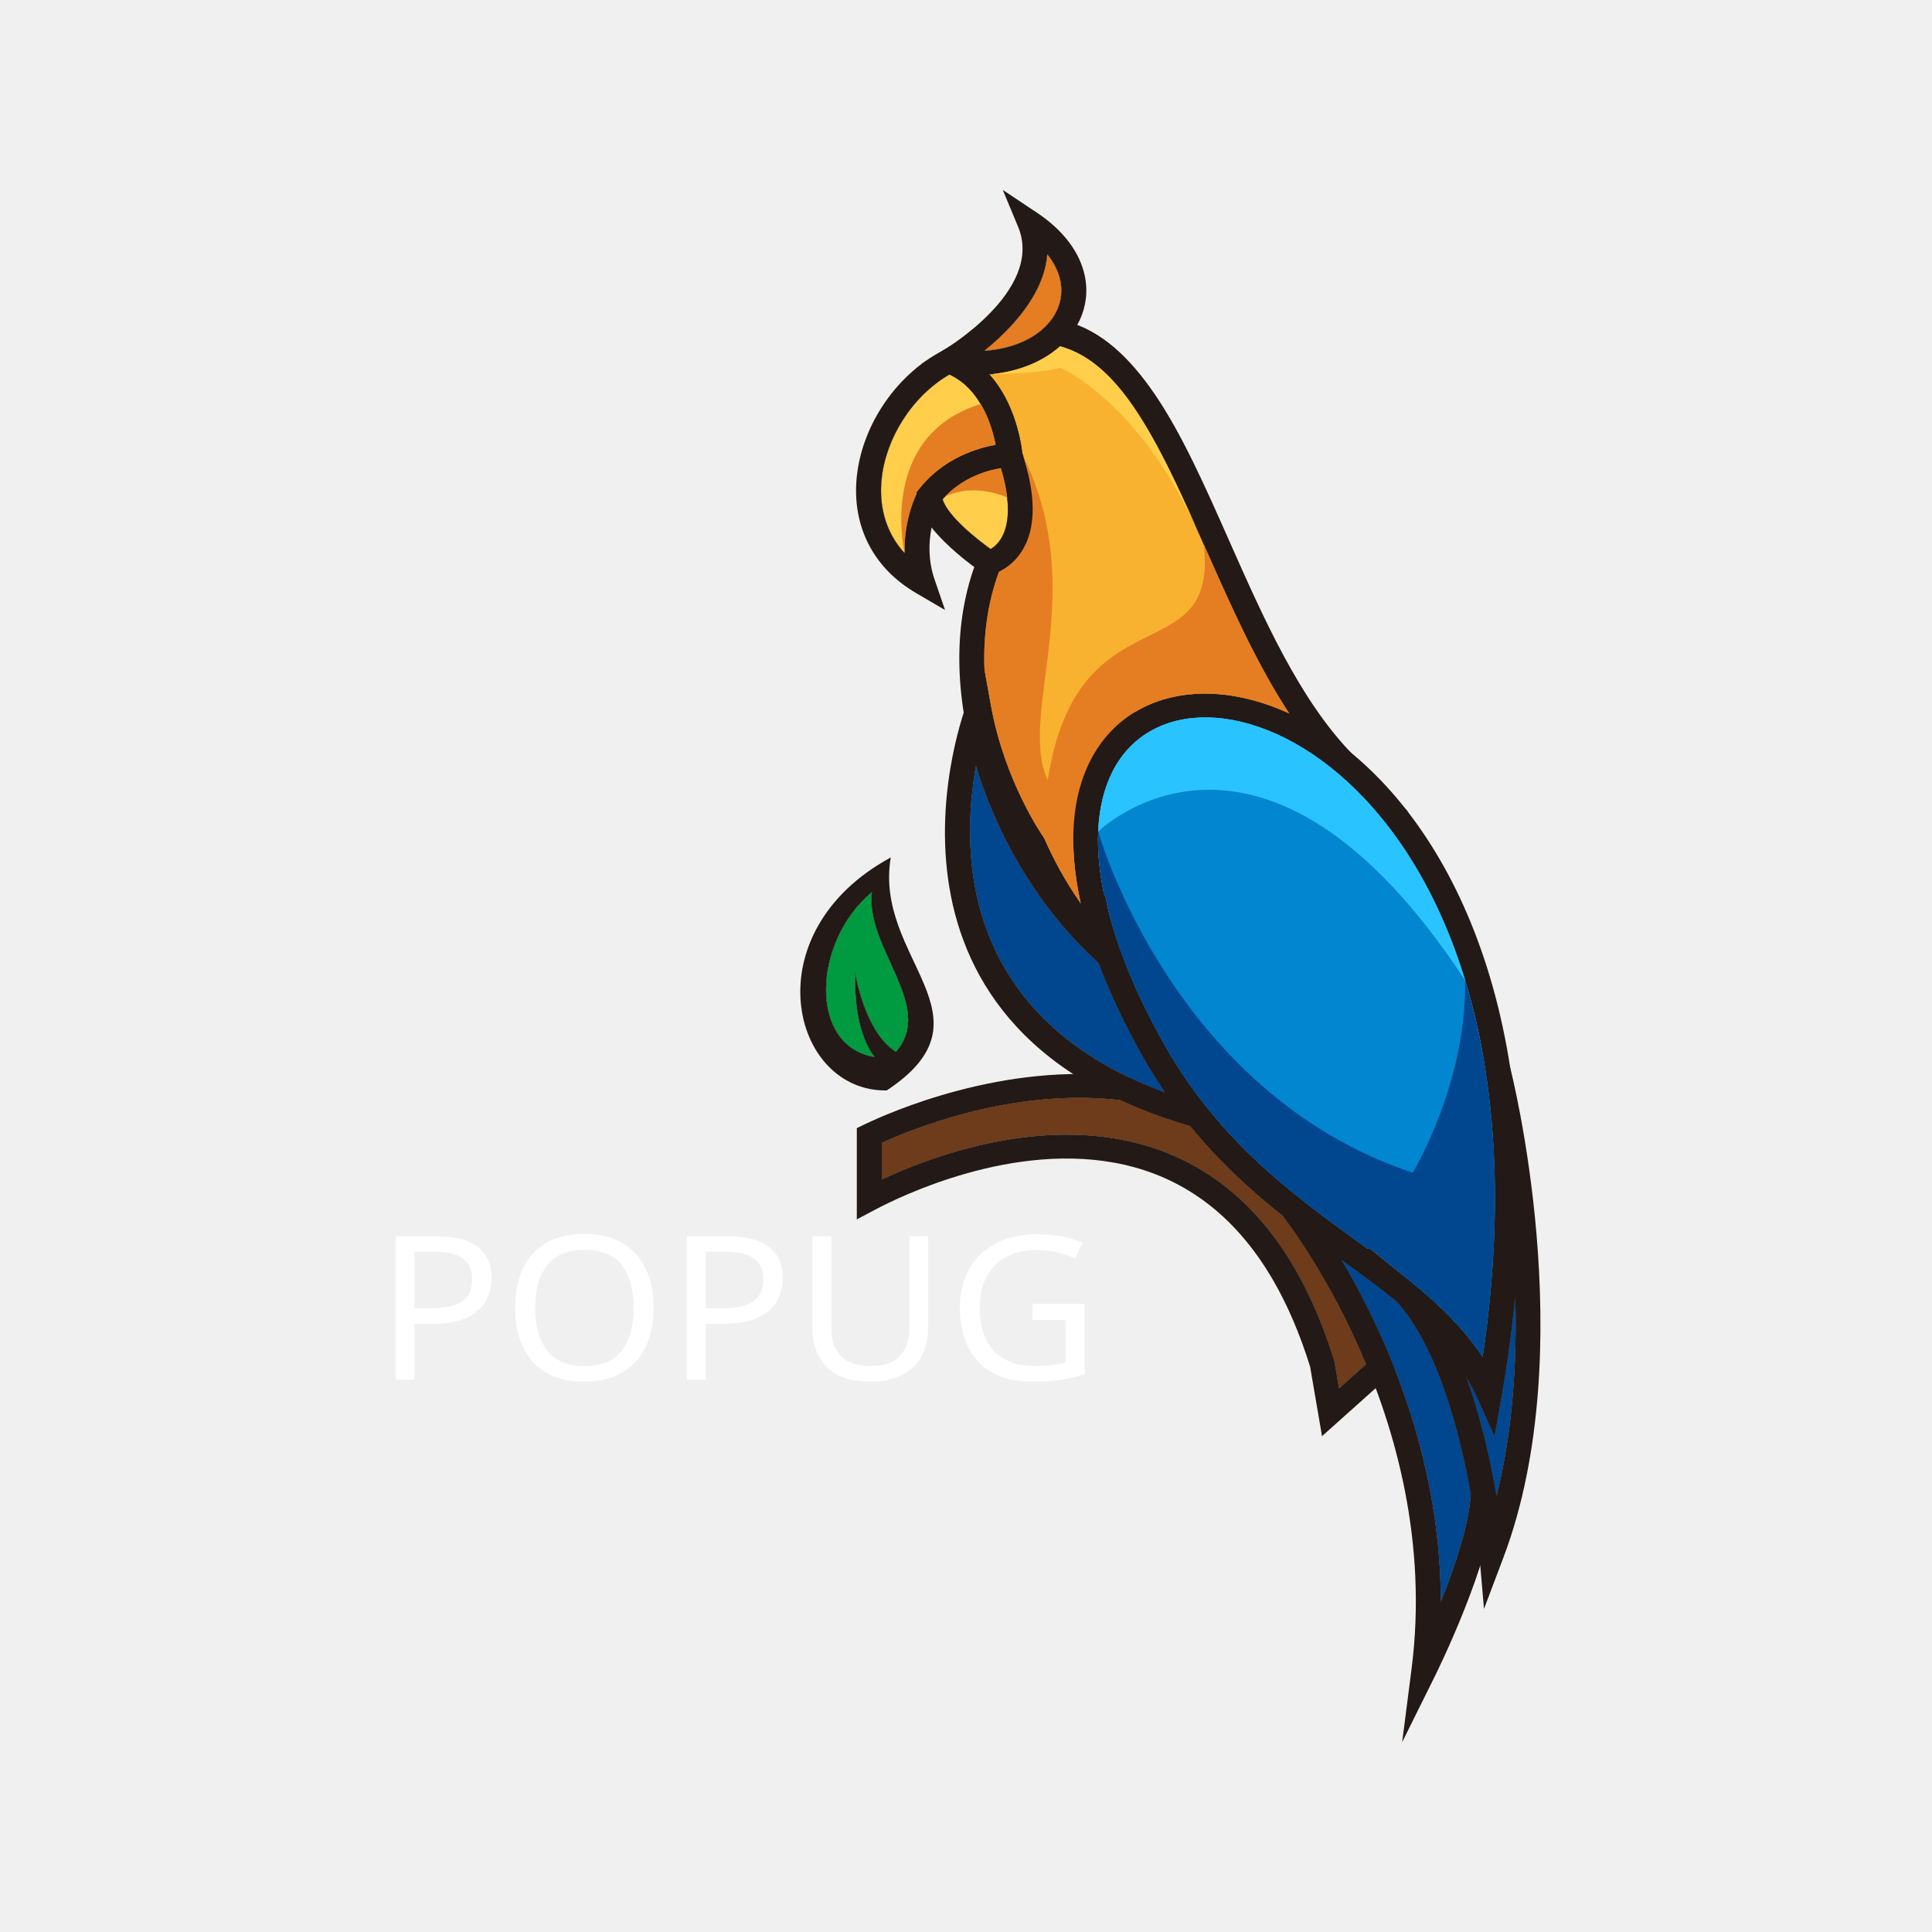
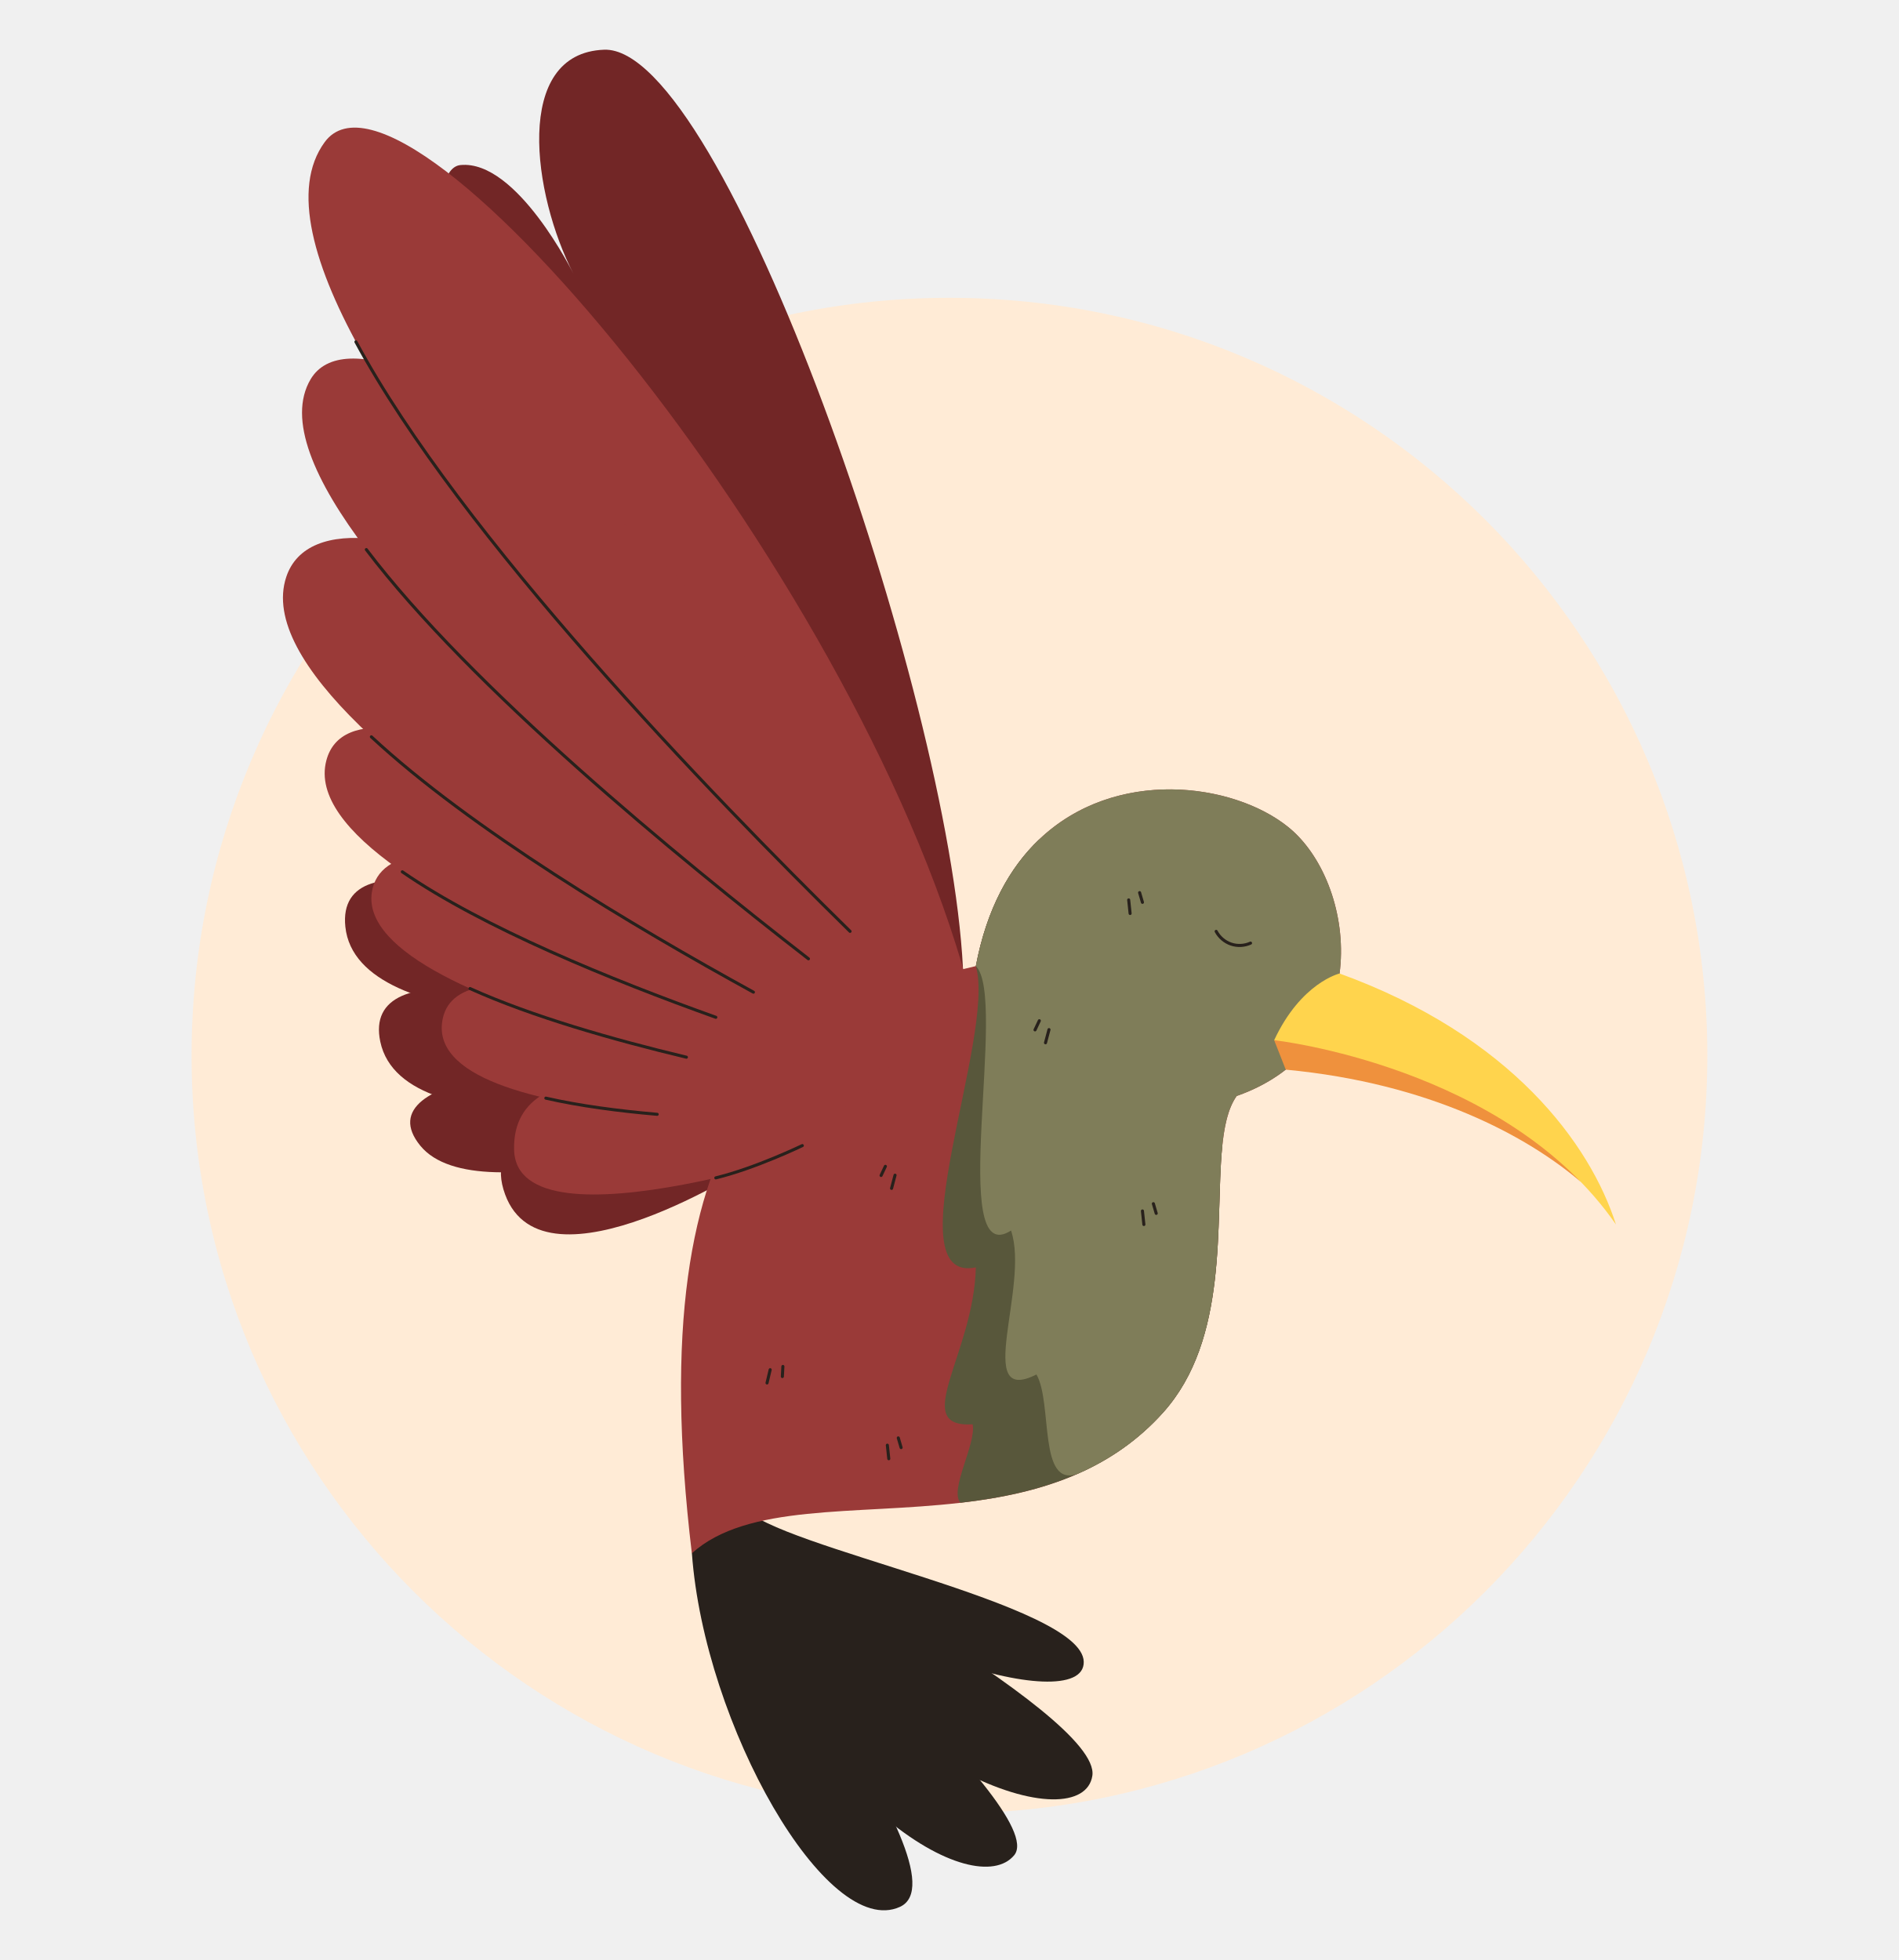
- <svg xmlns="http://www.w3.org/2000/svg" version="1.1" x="0px" y="0px" viewBox="0 0 4000 4000" style="enable-background:new 0 0 4000 4000;" xml:space="preserve">
-   <g id="Layer_2">
-     <g>
-       <path style="fill:#231916;" d="M2232.588,1862.988c25.583,37.266,53.369,70.227,82.624,99.366l3.872,3.856l1.889,5.133    c10.575,28.748,22.872,58.364,37,88.807c13.64,29.394,29.432,60.445,47.51,93.188c14.602,26.447,29.891,51.37,45.74,74.933    c15.827,23.535,32.171,45.643,48.906,66.502l48.276,60.169l-76.068-21.503c-731.216-206.704-471.116-875.299-470.389-877.227    l33.122-88.017l16.601,92.173c28.623,158.92,108.207,271.773,108.435,272.102l1.315,1.883l1.009,2.274    C2183.244,1783.573,2206.867,1825.519,2232.588,1862.988 M2274.154,1992.691c-29.784-30.119-58.212-64.166-84.621-102.637    c-27.007-39.343-51.791-83.2-73.62-132.084c-8.587-12.653-56.917-86.452-91.095-193.172    c-35.787,171.097-53.006,535.572,387.679,697.126l-4.732-6.976c-16.555-24.616-32.585-50.754-47.961-78.605    c-17.993-32.589-34.273-64.706-48.926-96.282C2296.75,2049.62,2284.546,2020.499,2274.154,1992.691z" />
-       <path style="fill:#231916;" d="M2827.052,1584.478c223.148,206.079,400.198,634.078,281.77,1306.53l-14.543,82.582l-34.674-76.878    c-55.712-123.517-163.239-201.792-283.289-289.178c-140.884-102.553-298.362-217.186-416.513-431.188    c-152.318-275.882-164.933-478.872-102.598-601.173c47.885-93.956,138.391-141.177,244.777-139.048    C2604.347,1438.174,2721.293,1486.807,2827.052,1584.478 M3069.735,2809.519c90.305-610.99-73.375-1000.07-278.46-1189.468    c-96.044-88.698-200.33-132.825-290.303-134.628c-85.949-1.719-158.902,36.111-197.276,111.402    c-55.852,109.584-41.751,296.533,101.788,556.512c112.806,204.319,265.531,315.493,402.163,414.951    C2910.984,2643.51,3005.458,2712.295,3069.735,2809.519z" />
-       <path style="fill:#231916;" d="M2807.65,2568.289c41.263,30.038,81.093,59.031,118.511,89.567l1.184,0.966l1.341,1.45    c48.935,52.87,85.447,128.199,112.496,206.474c26.54,76.805,44.17,156.968,55.447,220.917l0.445,2.519l-0.142,2.701    c-7.312,139.337-125.106,375.318-125.445,376.001L2903.017,3607l19.454-151.649c67.185-523.709-268.284-940.096-269.246-941.309    l-136.028-171.417l173.016,137.584C2728.796,2510.891,2768.858,2540.054,2807.65,2568.289 M2891.37,2694.354    c-35.43-28.834-74.059-56.981-114.067-86.104c85.372,144.177,205.843,401.971,205.697,708.313    c28.773-71.969,58.208-159.297,62.225-223.424c-10.909-61.312-27.83-137.628-53.158-210.924    C2967.13,2810.053,2934.246,2741.331,2891.37,2694.354z" />
-       <path style="fill:#231916;" d="M2992.066,2882.214c-25.186-72.884-58.48-142.264-101.986-189.27l-127.207-137.438    c20.55,12.477,43.031,22.839,66.92,28.922c2.952,0.75,5.667,1.217,8.236,1.502l88.132,71.925    c37.601,30.685,72.393,62.686,103.013,98.358c14.586,16.991,28.165,34.735,40.58,53.466    c14.384-97.225,22.329-188.727,24.682-274.609c3.135-114.397-3.632-219.271-18.28-314.781l-46.255-301.581l71.295,190.891h0.002    l25.591,101.313c0.423,1.677,149.471,580.962-14.061,1013.59l-40.271,106.537l-9.756-112.917    c-0.013-0.146-4.398-50.83-17.01-122.339C3034.802,3034.031,3017.759,2956.569,2992.066,2882.214 M3035.631,2851.099    c1.892,5.2,3.744,10.418,5.552,15.648c26.54,76.805,44.17,156.968,55.447,220.917l1.727,9.945    c34.324-137.285,42.649-282.962,38.735-415.262c-6.213,66.795-15.531,136.342-28.269,208.66l-14.545,82.582l-34.673-76.878    C3052.404,2880.748,3044.386,2865.585,3035.631,2851.099z" />
-       <path style="fill:#231916;" d="M2115.314,934.855c75.189,221.28-60.181,253.936-60.566,254.035l-11.751,3.077l-9.876-6.654    c-0.369-0.249-128.843-85.908-134.991-156.486l-0.819-9.394l6.075-7.62c73.431-92.109,186.438-93.964,186.762-93.972l19.217-0.491    L2115.314,934.855z M2051.319,1136.854c19.238-11.407,56.203-49.589,20.941-167.706c-27.643,4.441-79.96,18.69-120.779,64.29    C1963.173,1070.42,2025.271,1118.126,2051.319,1136.854z" />
-       <path style="fill:#231916;" d="M2168.187,526.114c-6.108,84.666-77.159,157.171-130.722,200.309    c41.688-2.728,76.714-14.229,103.398-31.479c21.901-14.158,38.023-32.081,47.315-51.955c9.093-19.444,11.772-41.02,7.026-62.956    C2191.335,562.148,2182.506,543.893,2168.187,526.114 M1950.574,726.739c0.607-0.36,212.569-124.351,157.303-257.214    l-31.756-76.344l70.463,46.958c57.656,38.42,89.284,84.44,99.151,130.034c6.988,32.288,3.001,64.135-10.462,92.922    c-13.261,28.357-35.588,53.494-65.507,72.836c-50.443,32.61-122.888,49.041-209.592,36.241l-63.782-9.417L1950.574,726.739z" />
-       <path style="fill:#231916;" d="M1984.21,2257.769c97.707-25.715,220.624-44.265,347.495-28.229l4.318,0.545l3.766,1.774    c21.808,10.273,44.841,19.946,69.153,28.941c24.388,9.022,50.342,17.469,77.948,25.271l8.092,2.288l5.146,6.413    c29.88,37.24,61.071,70.598,92.892,101.084c32.132,30.785,64.733,58.538,97.192,84.353l2.396,1.904l1.647,2.06    c0.304,0.38,105.263,130.662,188.55,337.928l6.202,15.438l-151.9,135.893l-24.644-143.793    c-21.527-69.321-47.265-128.366-76.221-178.454c-83.826-144.998-194.758-213.781-308.011-239.613    c-114.538-26.127-232.314-8.986-327.469,17.922c-90.429,25.571-160.463,59.98-188.507,74.813l-38.302,20.257v-188.903l14.25-6.885    C1814.227,2316.201,1886.664,2283.442,1984.21,2257.769 M2320.802,2277.935c-117.427-14.09-231.731,3.358-323.051,27.393    c-78.538,20.67-140.067,46.251-172.054,60.845v75.829c37.838-17.696,93.894-41.037,160.511-59.875    c102.154-28.885,229.108-47.171,353.947-18.694c126.129,28.77,249.244,104.631,341.363,263.973    c30.809,53.292,58.136,116.061,80.9,189.706l0.434,1.408l9.581,55.888l55.981-50.082    c-73.441-177.051-160.894-291.936-173.604-308.181c-33.101-26.412-66.14-54.603-98.377-85.488    c-31.517-30.195-62.44-63.076-92.167-99.531c-25.768-7.485-50.392-15.609-73.921-24.314    C2365.754,2297.713,2342.594,2288.069,2320.802,2277.935z" />
-       <path style="fill:#231916;" d="M1835.964,2257.604c-197.639,3.438-279.8-325.937,8.297-482.366    C1808.36,1985.01,2066.8,2104.751,1835.964,2257.604 M1855.008,2177.728c82.37-94.436-64.146-215.378-49.74-330.826    c-122.991,101.594-132.636,319.74,6.02,341.581c-0.181-0.188-44.611-46.552-40.342-172.333    C1770.946,2016.15,1790.232,2137.153,1855.008,2177.728z" />
-       <g>
-         <g>
-           <text transform="matrix(1.0455 0 0 1 776.8848 2856.498)" style="fill:white; font-family:'NexaBold'; font-size:416.057px;">POPUG</text>
+ <svg xmlns="http://www.w3.org/2000/svg" width="310" height="320">
+   <g>
+     <rect fill="none" id="canvas_background" height="322" width="312" y="-1" x="-1" />
+   </g>
+   <g>
+     <g id="OBJECTS">
+       <circle id="svg_1" fill="#FFEBD6" r="123.724" cy="172.348" cx="155" />
+       <g id="svg_2">
+         <g id="svg_3">
+           <g id="svg_4">
+             <path id="svg_5" fill="#722626" d="m68.601,187.036c9.651,11.875 52.151,-4.261 52.151,-4.261l0,-5.186c-26.81,-5.995 -61.801,-2.428 -52.151,9.447z" />
+             <path id="svg_6" fill="#722626" d="m62.083,170.07c3.828,18.076 51.537,9.042 51.537,9.042l1.309,-5.018c-24.428,-12.569 -56.017,-18.994 -52.846,-4.024z" />
+             <path id="svg_7" fill="#722626" d="m56.378,151.295c1.897,18.379 50.293,14.438 50.293,14.438l1.832,-4.852c-22.962,-15.08 -53.695,-24.807 -52.125,-9.586z" />
+             <path id="svg_8" fill="#722626" d="m122.996,189.981c0,0 -34.216,22.204 -40.533,5.037c-6.818,-18.528 39.305,-12.114 39.305,-12.114l1.228,7.077z" />
+             <path id="svg_9" fill="#722626" d="m157.203,158.023c-2.271,-44.977 -39.12,-150.608 -58.571,-149.906c-14.93,0.539 -11.664,23.746 -4.997,36.614c0,0 -9.241,-18.717 -18.482,-17.781c-5.365,0.543 -3.509,21.056 -3.509,21.056l75.466,111.037l10.093,-1.02z" />
+           </g>
+           <g id="svg_10">
+             <path id="svg_11" fill="#28211C" d="m112.954,253.595c2.029,28.075 22.033,63.168 33.964,57.729c11.932,-5.439 -32.637,-60.887 -32.637,-60.887l-1.327,3.158z" />
+             <path id="svg_12" fill="#28211C" d="m114.282,250.437c17.196,45.095 45.007,60.01 51.28,52.465c6.273,-7.545 -49.701,-54.57 -49.701,-54.57l-1.579,2.105z" />
+             <path id="svg_13" fill="#28211C" d="m118.493,246.576l-2.632,1.755c27.373,42.989 60.887,51.784 62.466,41.596c1.579,-10.187 -58.255,-41.596 -59.834,-43.351z" />
+             <path id="svg_14" fill="#28211C" d="m121.476,246.138l-2.983,0.439c16.494,21.933 58.606,34.216 58.431,24.741c-0.176,-9.476 -50.535,-18.776 -55.448,-25.18z" />
+           </g>
+           <path id="svg_15" fill="#9A3A38" d="m201.891,178.938c-1.402,1.965 -2.048,4.948 -2.392,8.563c-1.127,12.041 1.155,31.105 -9.608,43.104c-4.082,4.55 -8.769,7.711 -13.814,9.951c-0.013,0 -0.027,0.014 -0.041,0.014c-0.014,0.014 -0.041,0.014 -0.055,0.027c-6.048,2.667 -12.604,4 -19.188,4.756c-17.319,2.007 -34.802,0.082 -43.847,8.247c-8.838,-73.7 16.81,-89.081 46.362,-95.871c1.773,-9.401 5.539,-16.109 10.336,-20.672c12.412,-11.848 31.682,-9.278 40.671,-2.021c11.122,8.976 14.448,35.861 -8.424,43.902z" />
+           <path id="svg_16" fill="#58573B" d="m199.5,149.895l0,37.606c-1.127,12.041 1.155,31.105 -9.608,43.104c-4.082,4.55 -8.769,7.711 -13.814,9.951c-0.013,0 -0.027,0.014 -0.041,0.014c-0.014,0.014 -0.041,0.014 -0.055,0.027c-6.048,2.667 -12.604,4 -19.188,4.756c-1.863,-2.111 2.611,-9.608 1.993,-12.81c-10.348,0.61 0.179,-11.408 0.522,-25.621c-13.678,2.805 3.34,-37.73 0,-49.193c1.773,-9.401 5.539,-16.109 10.336,-20.672l29.855,12.838z" />
+           <path id="svg_17" fill="#7F7D59" d="m201.891,178.938c-6.075,8.508 1.993,36.053 -11.999,51.667c-4.082,4.55 -8.769,7.711 -13.814,9.951c-0.013,0 -0.027,0.014 -0.041,0.014c-0.014,0.014 -0.041,0.014 -0.055,0.027c-6.556,2.474 -4.096,-11.518 -6.777,-16.192c-10.418,5.264 -1.058,-14.391 -4.151,-23.504c-10.474,6.776 -0.467,-38.019 -5.745,-43.173c6.378,-33.799 38.555,-32.754 51.007,-22.693c11.121,8.977 14.447,35.862 -8.425,43.903z" />
+           <g id="svg_18">
+             <path id="svg_19" fill="#9A3A38" d="m158.792,163.883c-16.845,-67.682 -92.418,-158.955 -105.788,-140.676c-22.076,30.18 101.577,143.978 101.577,143.978l4.211,-3.302z" />
+             <path id="svg_20" fill="#9A3A38" d="m154.581,167.185c-23.63,-70.867 -93.586,-122.649 -103.876,-105.258c-15.324,25.896 100.367,108.965 100.367,108.965l3.509,-3.707z" />
+             <path id="svg_21" fill="#9A3A38" d="m151.071,170.891c-32.808,-68.211 -97.633,-96.986 -104.344,-76.679c-9.124,27.607 101.537,80.913 101.537,80.913l2.807,-4.234z" />
+             <path id="svg_22" fill="#9A3A38" d="m147.109,171.708c-35.811,-36.085 -89.129,-65.356 -93.832,-47.549c-6.083,23.034 91.243,50.966 91.243,50.966l2.589,-3.417z" />
+             <path id="svg_23" fill="#9A3A38" d="m144.52,175.125c-38.193,-32.25 -81.566,-44.348 -83.815,-29.442c-2.983,19.769 81.768,33.043 81.768,33.043l2.047,-3.601z" />
+             <path id="svg_24" fill="#9A3A38" d="m142.473,178.726c-34.567,-14.268 -67.491,-24.914 -70.187,-12.454c-4.153,19.193 68.608,16.503 68.608,16.503l1.579,-4.049z" />
+             <path id="svg_25" fill="#9A3A38" d="m141.443,181.367c-27.805,-5.504 -57.868,-11.138 -57.518,6.301c0.351,17.439 55.097,-1.628 55.097,-1.628l2.421,-4.673z" />
+           </g>
+           <g id="svg_26">
+             <path id="svg_27" fill="#EF913D" d="m208.01,169.827l1.893,4.809c23.598,2.22 39.487,10.91 48.144,18.308c-15.47,-20.415 -44.246,-24.592 -50.037,-23.117z" />
+             <path id="svg_28" fill="#FFD44D" d="m218.69,158.939c28.011,10.169 40.908,27.82 45.119,40.98c-17.898,-25.882 -55.798,-30.093 -55.798,-30.093c4.386,-9.404 10.679,-10.887 10.679,-10.887z" />
+           </g>
+           <g id="svg_29">
+             <g id="svg_30">
+               <path id="svg_31" fill="none" stroke="#28211C" stroke-width="0.5" stroke-linecap="round" stroke-linejoin="round" stroke-miterlimit="10" d="m198.54,152.058c0.508,0.964 1.394,1.721 2.425,2.074c1.031,0.352 2.195,0.296 3.187,-0.155" />
+               <g id="svg_32">
+                 <line id="svg_33" fill="none" stroke="#28211C" stroke-width="0.5" stroke-linecap="round" stroke-linejoin="round" stroke-miterlimit="10" y2="168.143" x2="168.969" y1="166.651" x1="169.671" />
+                 <line id="svg_34" fill="none" stroke="#28211C" stroke-width="0.5" stroke-linecap="round" stroke-linejoin="round" stroke-miterlimit="10" y2="170.248" x2="170.68" y1="168.099" x1="171.25" />
+               </g>
+               <g id="svg_35">
+                 <line id="svg_36" fill="none" stroke="#28211C" stroke-width="0.5" stroke-linecap="round" stroke-linejoin="round" stroke-miterlimit="10" y2="191.913" x2="143.838" y1="190.422" x1="144.54" />
+                 <line id="svg_37" fill="none" stroke="#28211C" stroke-width="0.5" stroke-linecap="round" stroke-linejoin="round" stroke-miterlimit="10" y2="194.019" x2="145.549" y1="191.869" x1="146.119" />
+               </g>
+               <g id="svg_38">
+                 <line id="svg_39" fill="none" stroke="#28211C" stroke-width="0.5" stroke-linecap="round" stroke-linejoin="round" stroke-miterlimit="10" y2="198.102" x2="188.754" y1="196.52" x1="188.29" />
+                 <line id="svg_40" fill="none" stroke="#28211C" stroke-width="0.5" stroke-linecap="round" stroke-linejoin="round" stroke-miterlimit="10" y2="199.919" x2="186.74" y1="197.708" x1="186.507" />
+               </g>
+               <g id="svg_41">
+                 <line id="svg_42" fill="none" stroke="#28211C" stroke-width="0.5" stroke-linecap="round" stroke-linejoin="round" stroke-miterlimit="10" y2="147.32" x2="186.507" y1="145.738" x1="186.043" />
+                 <line id="svg_43" fill="none" stroke="#28211C" stroke-width="0.5" stroke-linecap="round" stroke-linejoin="round" stroke-miterlimit="10" y2="149.137" x2="184.493" y1="146.925" x1="184.26" />
+               </g>
+               <g id="svg_44">
+                 <line id="svg_45" fill="none" stroke="#28211C" stroke-width="0.5" stroke-linecap="round" stroke-linejoin="round" stroke-miterlimit="10" y2="236.341" x2="147.109" y1="234.759" x1="146.645" />
+                 <line id="svg_46" fill="none" stroke="#28211C" stroke-width="0.5" stroke-linecap="round" stroke-linejoin="round" stroke-miterlimit="10" y2="238.158" x2="145.095" y1="235.947" x1="144.862" />
+               </g>
+               <g id="svg_47">
+                 <line id="svg_48" fill="none" stroke="#28211C" stroke-width="0.5" stroke-linecap="round" stroke-linejoin="round" stroke-miterlimit="10" y2="224.741" x2="127.722" y1="223.095" x1="127.808" />
+                 <line id="svg_49" fill="none" stroke="#28211C" stroke-width="0.5" stroke-linecap="round" stroke-linejoin="round" stroke-miterlimit="10" y2="225.788" x2="125.219" y1="223.624" x1="125.732" />
+               </g>
+             </g>
+             <g id="svg_50">
+               <path id="svg_51" fill="none" stroke="#28211C" stroke-width="0.5" stroke-linecap="round" stroke-linejoin="round" stroke-miterlimit="10" d="m58.106,55.808c17.019,31.585 57.975,73.977 80.67,96.25" />
+               <path id="svg_52" fill="none" stroke="#28211C" stroke-width="0.5" stroke-linecap="round" stroke-linejoin="round" stroke-miterlimit="10" d="m59.806,89.726c17.007,22.441 50.822,50.258 72.174,66.812" />
+               <path id="svg_53" fill="none" stroke="#28211C" stroke-width="0.5" stroke-linecap="round" stroke-linejoin="round" stroke-miterlimit="10" d="m60.628,120.298c16.184,15.048 42.727,30.916 62.368,41.688" />
+               <path id="svg_54" fill="none" stroke="#28211C" stroke-width="0.5" stroke-linecap="round" stroke-linejoin="round" stroke-miterlimit="10" d="m65.681,142.338c13.159,9.097 34.158,17.659 51.177,23.75" />
+               <path id="svg_55" fill="none" stroke="#28211C" stroke-width="0.5" stroke-linecap="round" stroke-linejoin="round" stroke-miterlimit="10" d="m76.735,161.396c10.06,4.544 23.334,8.338 35.319,11.207" />
+               <path id="svg_56" fill="none" stroke="#28211C" stroke-width="0.5" stroke-linecap="round" stroke-linejoin="round" stroke-miterlimit="10" d="m89.111,179.288c5.527,1.262 11.869,2.095 18.175,2.64" />
+             </g>
+             <path id="svg_57" fill="none" stroke="#28211C" stroke-width="0.5" stroke-linecap="round" stroke-linejoin="round" stroke-miterlimit="10" d="m116.858,192.306c6.477,-1.576 14.122,-5.269 14.122,-5.269" />
+           </g>
        </g>
      </g>
-       <path style="fill-rule:evenodd;clip-rule:evenodd;fill:#0286CF;" d="M2405.483,2153.337    c111.679,202.28,262.485,313.264,398.066,411.969c1.369,0.995,2.735,1.99,4.097,2.982c7.431,5.409,14.816,10.785,22.146,16.141    c2.953,0.752,5.67,1.217,8.235,1.502l80.606,65.781c58.721,47.157,110.836,96.901,151.101,157.806    c19.961-135.06,27.512-259.276,24.95-372.89c-1.775-76.817-8.187-148.912-18.529-216.339l-2.843-18.53    c-45.303-272.978-155.831-465.154-282.039-581.709c-96.043-88.698-200.33-132.825-290.303-134.628    c-85.949-1.72-158.902,36.111-197.276,111.402c-31.04,60.902-40.475,145.699-18.091,253.649c1.313,2.986,2.579,5.876,3.796,8.654    c6.368,34.478,16.726,71.857,31.573,112.215c6.818,18.532,14.35,37.425,22.628,56.668    C2360.735,2067.693,2381.267,2109.476,2405.483,2153.337" />
-       <path style="fill-rule:evenodd;clip-rule:evenodd;fill:#F8B22F;" d="M2257.204,1575.172    c47.886-93.956,138.392-141.177,244.778-139.049c53.044,1.063,110.003,14.633,167.292,41.053    c-67.309-102.442-120.81-223.218-172.205-339.252c-48.739-110.041-95.544-215.718-149.887-295.206    c-43.448-63.551-92.324-109.636-152.439-125.813c-7.607,6.822-15.946,13.188-24.975,19.025    c-32.243,20.845-73.476,35.079-121.677,39.294c50.012,55.318,64.028,131.195,67.448,156.627c0.319,2.38,0.547,4.317,0.702,5.752    c58.477,174.94-15.618,230.712-47.874,246.089c-23.473,63.081-32.672,131.583-30.21,201.641l13.515,75.035    c28.623,158.92,108.207,271.772,108.435,272.102l1.315,1.883l1.009,2.275c20.813,46.946,44.437,88.891,70.157,126.359    c1.623,2.366,3.258,4.715,4.898,7.045C2209.983,1745.319,2220.842,1646.516,2257.204,1575.172z" />
-       <path style="fill:none;stroke:#231916;stroke-width:0.567;stroke-miterlimit:22.926;" d="M2257.204,1575.172    c47.886-93.956,138.392-141.177,244.778-139.049c53.044,1.063,110.003,14.633,167.292,41.053    c-67.309-102.442-120.81-223.218-172.205-339.252c-48.739-110.041-95.544-215.718-149.887-295.206    c-43.448-63.551-92.324-109.636-152.439-125.813c-7.607,6.822-15.946,13.188-24.975,19.025    c-32.243,20.845-73.476,35.079-121.677,39.294c50.012,55.318,64.028,131.195,67.448,156.627c0.319,2.38,0.547,4.317,0.702,5.752    c58.477,174.94-15.618,230.712-47.874,246.089c-23.473,63.081-32.672,131.583-30.21,201.641l13.515,75.035    c28.623,158.92,108.207,271.772,108.435,272.102l1.315,1.883l1.009,2.275c20.813,46.946,44.437,88.891,70.157,126.359    c1.623,2.366,3.258,4.715,4.898,7.045C2209.983,1745.319,2220.842,1646.516,2257.204,1575.172z" />
-       <path style="fill-rule:evenodd;clip-rule:evenodd;fill:#00478F;" d="M2274.47,1993.537    c-111.563-99.208-204.791-247.27-252.917-404.896c-0.283-0.927-0.565-1.856-0.845-2.784    c-32.326,178.385-31.568,520.852,391.76,676.058c-18.245-26.68-35.853-55.119-52.665-85.571    c-25.929-46.962-47.81-91.813-65.961-134.513C2286.796,2025.316,2280.346,2009.218,2274.47,1993.537z" />
-       <path style="fill:none;stroke:#231916;stroke-width:0.567;stroke-miterlimit:22.926;" d="M2274.47,1993.537    c-111.563-99.208-204.791-247.27-252.917-404.896c-0.283-0.927-0.565-1.856-0.845-2.784    c-32.326,178.385-31.568,520.852,391.76,676.058c-18.245-26.68-35.853-55.119-52.665-85.571    c-25.929-46.962-47.81-91.813-65.961-134.513C2286.796,2025.316,2280.346,2009.218,2274.47,1993.537z" />
-       <path style="fill-rule:evenodd;clip-rule:evenodd;fill:#FFCE4B;" d="M1951.481,1033.438    c11.692,36.981,73.79,84.688,99.838,103.416c19.238-11.407,56.203-49.589,20.941-167.704    C2044.614,973.596,1992.295,987.844,1951.481,1033.438z" />
-       <path style="fill:none;stroke:#231916;stroke-width:0.567;stroke-miterlimit:22.926;" d="M1951.481,1033.438    c11.692,36.981,73.79,84.688,99.838,103.416c19.238-11.407,56.203-49.589,20.941-167.704    C2044.614,973.596,1992.295,987.844,1951.481,1033.438z" />
-       <path style="fill-rule:evenodd;clip-rule:evenodd;fill:#FFCE4B;" d="M1903.386,1011.813    c50.508-63.357,119.742-84.012,158.15-90.735c-7.503-38.91-30.293-115.72-95.704-145.87    c-38.546,22.294-71.731,55.355-96.333,93.788c-24.128,37.692-39.889,80.31-44.282,122.805    c-4.297,41.573,2.333,83.004,22.775,119.354c6.767,12.033,15.077,23.551,25.038,34.381    c-2.126-58.736,16.72-106.216,24.535-123.214l-0.253-2.888l4.508-5.655L1903.386,1011.813z" />
-       <path style="fill:none;stroke:#231916;stroke-width:0.567;stroke-miterlimit:22.926;" d="M1903.386,1011.813    c50.508-63.357,119.742-84.012,158.15-90.735c-7.503-38.91-30.293-115.72-95.704-145.87    c-38.546,22.294-71.731,55.355-96.333,93.788c-24.128,37.692-39.889,80.31-44.282,122.805    c-4.297,41.573,2.333,83.004,22.775,119.354c6.767,12.033,15.077,23.551,25.038,34.381    c-2.126-58.736,16.72-106.216,24.535-123.214l-0.253-2.888l4.508-5.655L1903.386,1011.813z" />
-       <path style="fill-rule:evenodd;clip-rule:evenodd;fill:#E57E22;" d="M2037.465,726.423c41.688-2.727,76.714-14.229,103.398-31.479    c21.901-14.158,38.023-32.081,47.315-51.955c9.093-19.444,11.772-41.02,7.026-62.956c-3.871-17.884-12.698-36.14-27.018-53.918    C2162.079,610.779,2091.028,683.285,2037.465,726.423z" />
-       <path style="fill:none;stroke:#231916;stroke-width:0.567;stroke-miterlimit:22.926;" d="M2037.465,726.423    c41.688-2.727,76.714-14.229,103.398-31.479c21.901-14.158,38.023-32.081,47.315-51.955c9.093-19.444,11.772-41.02,7.026-62.956    c-3.871-17.884-12.698-36.14-27.018-53.918C2162.079,610.779,2091.028,683.285,2037.465,726.423z" />
-       <path style="fill-rule:evenodd;clip-rule:evenodd;fill:#00478F;" d="M2891.572,2694.575c-35.708-29.112-74.27-57.209-114.235-86.3    c8.269,13.976,16.867,29.02,25.652,45.069c27.403,50.024,56.632,109.84,83.391,177.653l2.628,6.542l-0.047,0.044    c52.054,133.727,94.127,297.869,94.04,478.979c28.773-71.969,58.208-159.297,62.225-223.425    c-10.909-61.311-27.832-137.626-53.158-210.924c-24.892-72.036-57.706-140.65-100.472-187.62    C2891.586,2694.588,2891.579,2694.581,2891.572,2694.575z" />
-       <path style="fill:none;stroke:#231916;stroke-width:0.567;stroke-miterlimit:22.926;" d="M2891.572,2694.575    c-35.708-29.112-74.27-57.209-114.235-86.3c8.269,13.976,16.867,29.02,25.652,45.069c27.403,50.024,56.632,109.84,83.391,177.653    l2.628,6.542l-0.047,0.044c52.054,133.727,94.127,297.869,94.04,478.979c28.773-71.969,58.208-159.297,62.225-223.425    c-10.909-61.311-27.832-137.626-53.158-210.924c-24.892-72.036-57.706-140.65-100.472-187.62    C2891.586,2694.588,2891.579,2694.581,2891.572,2694.575z" />
-       <path style="fill-rule:evenodd;clip-rule:evenodd;fill:#00478F;" d="M3108.823,2891.008l-14.545,82.582l-34.673-76.878    c-0.081-0.178-0.161-0.356-0.242-0.535c-7.075-15.629-14.982-30.534-23.639-44.825c1.861,5.116,3.68,10.249,5.459,15.396    c26.54,76.805,44.17,156.968,55.447,220.917l0.444,2.52l-0.001,0.029l1.284,7.397c34.314-137.249,42.646-282.884,38.737-415.157    c-5.796,62.243-14.298,126.926-25.758,194.069C3110.513,2881.338,3109.675,2886.167,3108.823,2891.008z" />
-       <path style="fill:none;stroke:#231916;stroke-width:0.567;stroke-miterlimit:22.926;" d="M3108.823,2891.008l-14.545,82.582    l-34.673-76.878c-0.081-0.178-0.161-0.356-0.242-0.535c-7.075-15.629-14.982-30.534-23.639-44.825    c1.861,5.116,3.68,10.249,5.459,15.396c26.54,76.805,44.17,156.968,55.447,220.917l0.444,2.52l-0.001,0.029l1.284,7.397    c34.314-137.249,42.646-282.884,38.737-415.157c-5.796,62.243-14.298,126.926-25.758,194.069    C3110.513,2881.338,3109.675,2886.167,3108.823,2891.008z" />
-       <path style="fill-rule:evenodd;clip-rule:evenodd;fill:#6E3C1B;" d="M2340.156,2363.433    c126.129,28.77,249.244,104.631,341.363,263.973c30.809,53.292,58.136,116.061,80.9,189.706l0.435,1.408l9.579,55.888    l55.981-50.082c-73.069-176.152-160.007-290.769-173.405-307.926c-65.094-51.886-130.368-111.064-190.844-185.304    c-53.132-15.427-100.949-33.319-143.943-53.231c-117.222-13.962-231.3,3.468-322.468,27.463    c-78.539,20.671-140.068,46.251-172.055,60.845v75.828c37.838-17.696,93.894-41.036,160.511-59.875    C2088.363,2353.242,2215.317,2334.957,2340.156,2363.433z" />
-       <path style="fill:none;stroke:#231916;stroke-width:0.567;stroke-miterlimit:22.926;" d="M2340.156,2363.433    c126.129,28.77,249.244,104.631,341.363,263.973c30.809,53.292,58.136,116.061,80.9,189.706l0.435,1.408l9.579,55.888    l55.981-50.082c-73.069-176.152-160.007-290.769-173.405-307.926c-65.094-51.886-130.368-111.064-190.844-185.304    c-53.132-15.427-100.949-33.319-143.943-53.231c-117.222-13.962-231.3,3.468-322.468,27.463    c-78.539,20.671-140.068,46.251-172.055,60.845v75.828c37.838-17.696,93.894-41.036,160.511-59.875    C2088.363,2353.242,2215.317,2334.957,2340.156,2363.433z" />
-       <path style="fill-rule:evenodd;clip-rule:evenodd;fill:#009B41;" d="M1855.008,2177.728    c82.371-94.436-64.146-215.378-49.74-330.826c-122.991,101.594-132.636,319.74,6.02,341.581    c-0.181-0.188-44.611-46.552-40.342-172.333C1770.946,2016.149,1790.232,2137.153,1855.008,2177.728z" />
-       <path style="fill:none;stroke:#231916;stroke-width:0.567;stroke-miterlimit:22.926;" d="M1855.008,2177.728    c82.371-94.436-64.146-215.378-49.74-330.826c-122.991,101.594-132.636,319.74,6.02,341.581    c-0.181-0.188-44.611-46.552-40.342-172.333C1770.946,2016.149,1790.232,2137.153,1855.008,2177.728z" />
-       <path style="fill:#231916;" d="M2116.527,940.557c0,0,58.704,162.996,17.093,285.637c0,0-3.755-108.909-25.732-150.017    l3.285-69.531l3.249-40.094l-23.059,0.588c-0.252,0.006-86.991,1.429-145.342,72.676c-5.945,11.947-37.811,81.846-11.25,159.397    l21.833,63.749l-59.833-35.038c-43.191-25.293-74.037-57.421-94.258-93.377c-25.554-45.439-33.904-96.62-28.638-147.58    c5.174-50.034,23.522-99.884,51.56-143.685c31.446-49.122,75.219-90.957,126.454-117.317l10.246-5.273l10.978,3.919    C2103.375,771.112,2116.487,940.071,2116.527,940.557 M1903.386,1011.813c50.508-63.357,119.743-84.012,158.15-90.735    c-7.503-38.91-30.293-115.72-95.704-145.87c-38.546,22.294-71.731,55.355-96.333,93.788    c-24.128,37.692-39.889,80.31-44.282,122.805c-4.297,41.573,2.333,83.004,22.775,119.354    c6.767,12.033,15.077,23.551,25.038,34.381c-2.669-73.742,27.718-129.743,27.83-129.954l0.962-1.806L1903.386,1011.813z" />
-       <path style="fill:#231916;" d="M2692.823,1511.428c-78.645-109.124-138.506-244.255-195.754-373.504    c-48.739-110.041-95.544-215.718-149.887-295.206c-49.976-73.097-107.133-123.089-180.313-131.037    c20.167-17.003,38.934-35.257,41.574-46.187c71.777,19.3,130.132,74.298,181.995,150.156    c56.42,82.526,104.287,190.598,154.131,303.135c70.927,160.133,145.957,329.531,253.823,440.909l117.229,121.047l-66.258-36.875    c0.52-4.897,0.809-7.974,0.809-7.974L2692.823,1511.428z M2222.087,1744.739c0,0-26.122-262.931,189.356-380.06    c0,0-73.605,92.019-79.08,178.525l-84.317,88.695L2222.087,1744.739z M2243.028,1889.327    c-13.189-59.529-15.957-112.212-10.211-158.221c19.208,43.267,41.666,93.966,56.583,128.021    c6.368,34.478,16.726,71.857,31.573,112.215l34.033,92.521l-75.774-66.131c-113.669-99.202-208.87-249.228-257.679-409.092    c-44.451-145.594-50.64-299.843,2.269-432.327l4.652-11.649l12.731-3.335c0.237-0.061,83.287-19.642,24.992-191.203l-0.975-2.865    l-0.24-2.838c-0.032-0.395-10.797-138.245-109.86-173.607l-47.858-17.083l42.702-26.706    c36.871-23.059,71.235-39.889,103.408-51.171c-9.259,15.371-18.892,29.336-25.514,31.944    c-14.546,5.729-52.091,10.433-46.581,19.948c3.339,5.766,27.586,18.555,46.181,27.738c72.64,59.886,86.806,163.75,88.789,182.21    c58.409,174.863-15.649,230.619-47.884,245.996c-44.538,119.693-37.689,258.9,2.71,391.222    C2106.6,1691.265,2167.914,1801.937,2243.028,1889.327z" />
-       <path style="fill-rule:evenodd;clip-rule:evenodd;fill:#E57E22;" d="M2492.353,1127.279    c30.461,268.967-261.788,90.954-323.15,488.193c-63.325-137.206,88.041-387.962-50.671-670.865    c54.198,169.43-18.343,223.915-50.165,239.086c-23.473,63.081-32.672,131.583-30.21,201.641l13.515,75.035    c28.623,158.92,108.207,271.772,108.435,272.102l1.315,1.883l1.009,2.275c20.813,46.946,44.437,88.891,70.157,126.359    c1.623,2.366,3.258,4.715,4.898,7.045c-27.502-124.712-16.644-223.516,19.718-294.859    c47.886-93.956,138.392-141.177,244.778-139.049c53.044,1.063,110.003,14.633,167.292,41.053    c-67.309-102.442-120.81-223.218-172.205-339.252C2495.496,1134.371,2493.924,1130.822,2492.353,1127.279" />
-       <path style="fill-rule:evenodd;clip-rule:evenodd;fill:#00478F;" d="M2924.761,2427.975    c-499.327-166.442-651.106-706.166-651.106-706.166c-1.567,38.389,2.128,81.298,11.949,128.665    c1.313,2.986,2.579,5.876,3.796,8.654c6.368,34.478,16.726,71.857,31.573,112.215c6.818,18.532,14.35,37.425,22.628,56.668    c17.134,39.682,37.666,81.465,61.882,125.326c111.679,202.28,262.485,313.264,398.066,411.969c1.369,0.995,2.735,1.99,4.097,2.982    c7.431,5.409,14.816,10.785,22.146,16.141c2.953,0.752,5.67,1.217,8.235,1.502l80.606,65.781    c58.721,47.157,110.836,96.901,151.101,157.806c19.961-135.06,27.512-259.276,24.95-372.89    c-1.775-76.817-8.187-148.912-18.529-216.339l-2.843-18.53c-10.196-61.44-23.698-118.786-39.938-172.099    C3036.872,2244.552,2924.761,2427.975,2924.761,2427.975" />
-       <path style="fill-rule:evenodd;clip-rule:evenodd;fill:#29C4FF;" d="M2273.655,1721.809c0,0,338.357-333.553,759.722,307.851    c-55.914-183.555-144.3-319.288-242.102-409.61c-96.043-88.698-200.33-132.825-290.303-134.628    c-85.949-1.72-158.902,36.111-197.276,111.402C2286.275,1631.004,2275.659,1672.708,2273.655,1721.809" />
-       <path style="fill-rule:evenodd;clip-rule:evenodd;fill:#E57E22;" d="M1903.386,1011.813    c50.508-63.357,119.742-84.012,158.15-90.735c-4.134-21.432-12.904-54.363-30.881-84.661    c-215.188,66.299-157.626,309.118-157.626,309.118c-2.126-58.736,16.72-106.216,24.535-123.214l-0.253-2.888l4.508-5.655    L1903.386,1011.813z" />
-       <path style="fill-rule:evenodd;clip-rule:evenodd;fill:#E57E22;" d="M2072.26,969.151c-26.617,4.28-76.103,17.646-116.174,59.324    c48.603-23.802,99.999-10.483,129.258,1.281C2083.303,1012.354,2079.167,992.287,2072.26,969.151" />
-       <path style="fill-rule:evenodd;clip-rule:evenodd;fill:#FFCE4B;" d="M2195.465,761.36c0,0,158.833,67.002,281.87,332.116    c-41.829-93.757-83.175-182.044-130.153-250.758c-43.448-63.551-92.324-109.636-152.439-125.813    c-7.607,6.822-15.946,13.187-24.975,19.025c-32.243,20.845-73.476,35.079-121.677,39.294    C2048.091,775.224,2154.95,773.406,2195.465,761.36" />
    </g>
  </g>
</svg>
